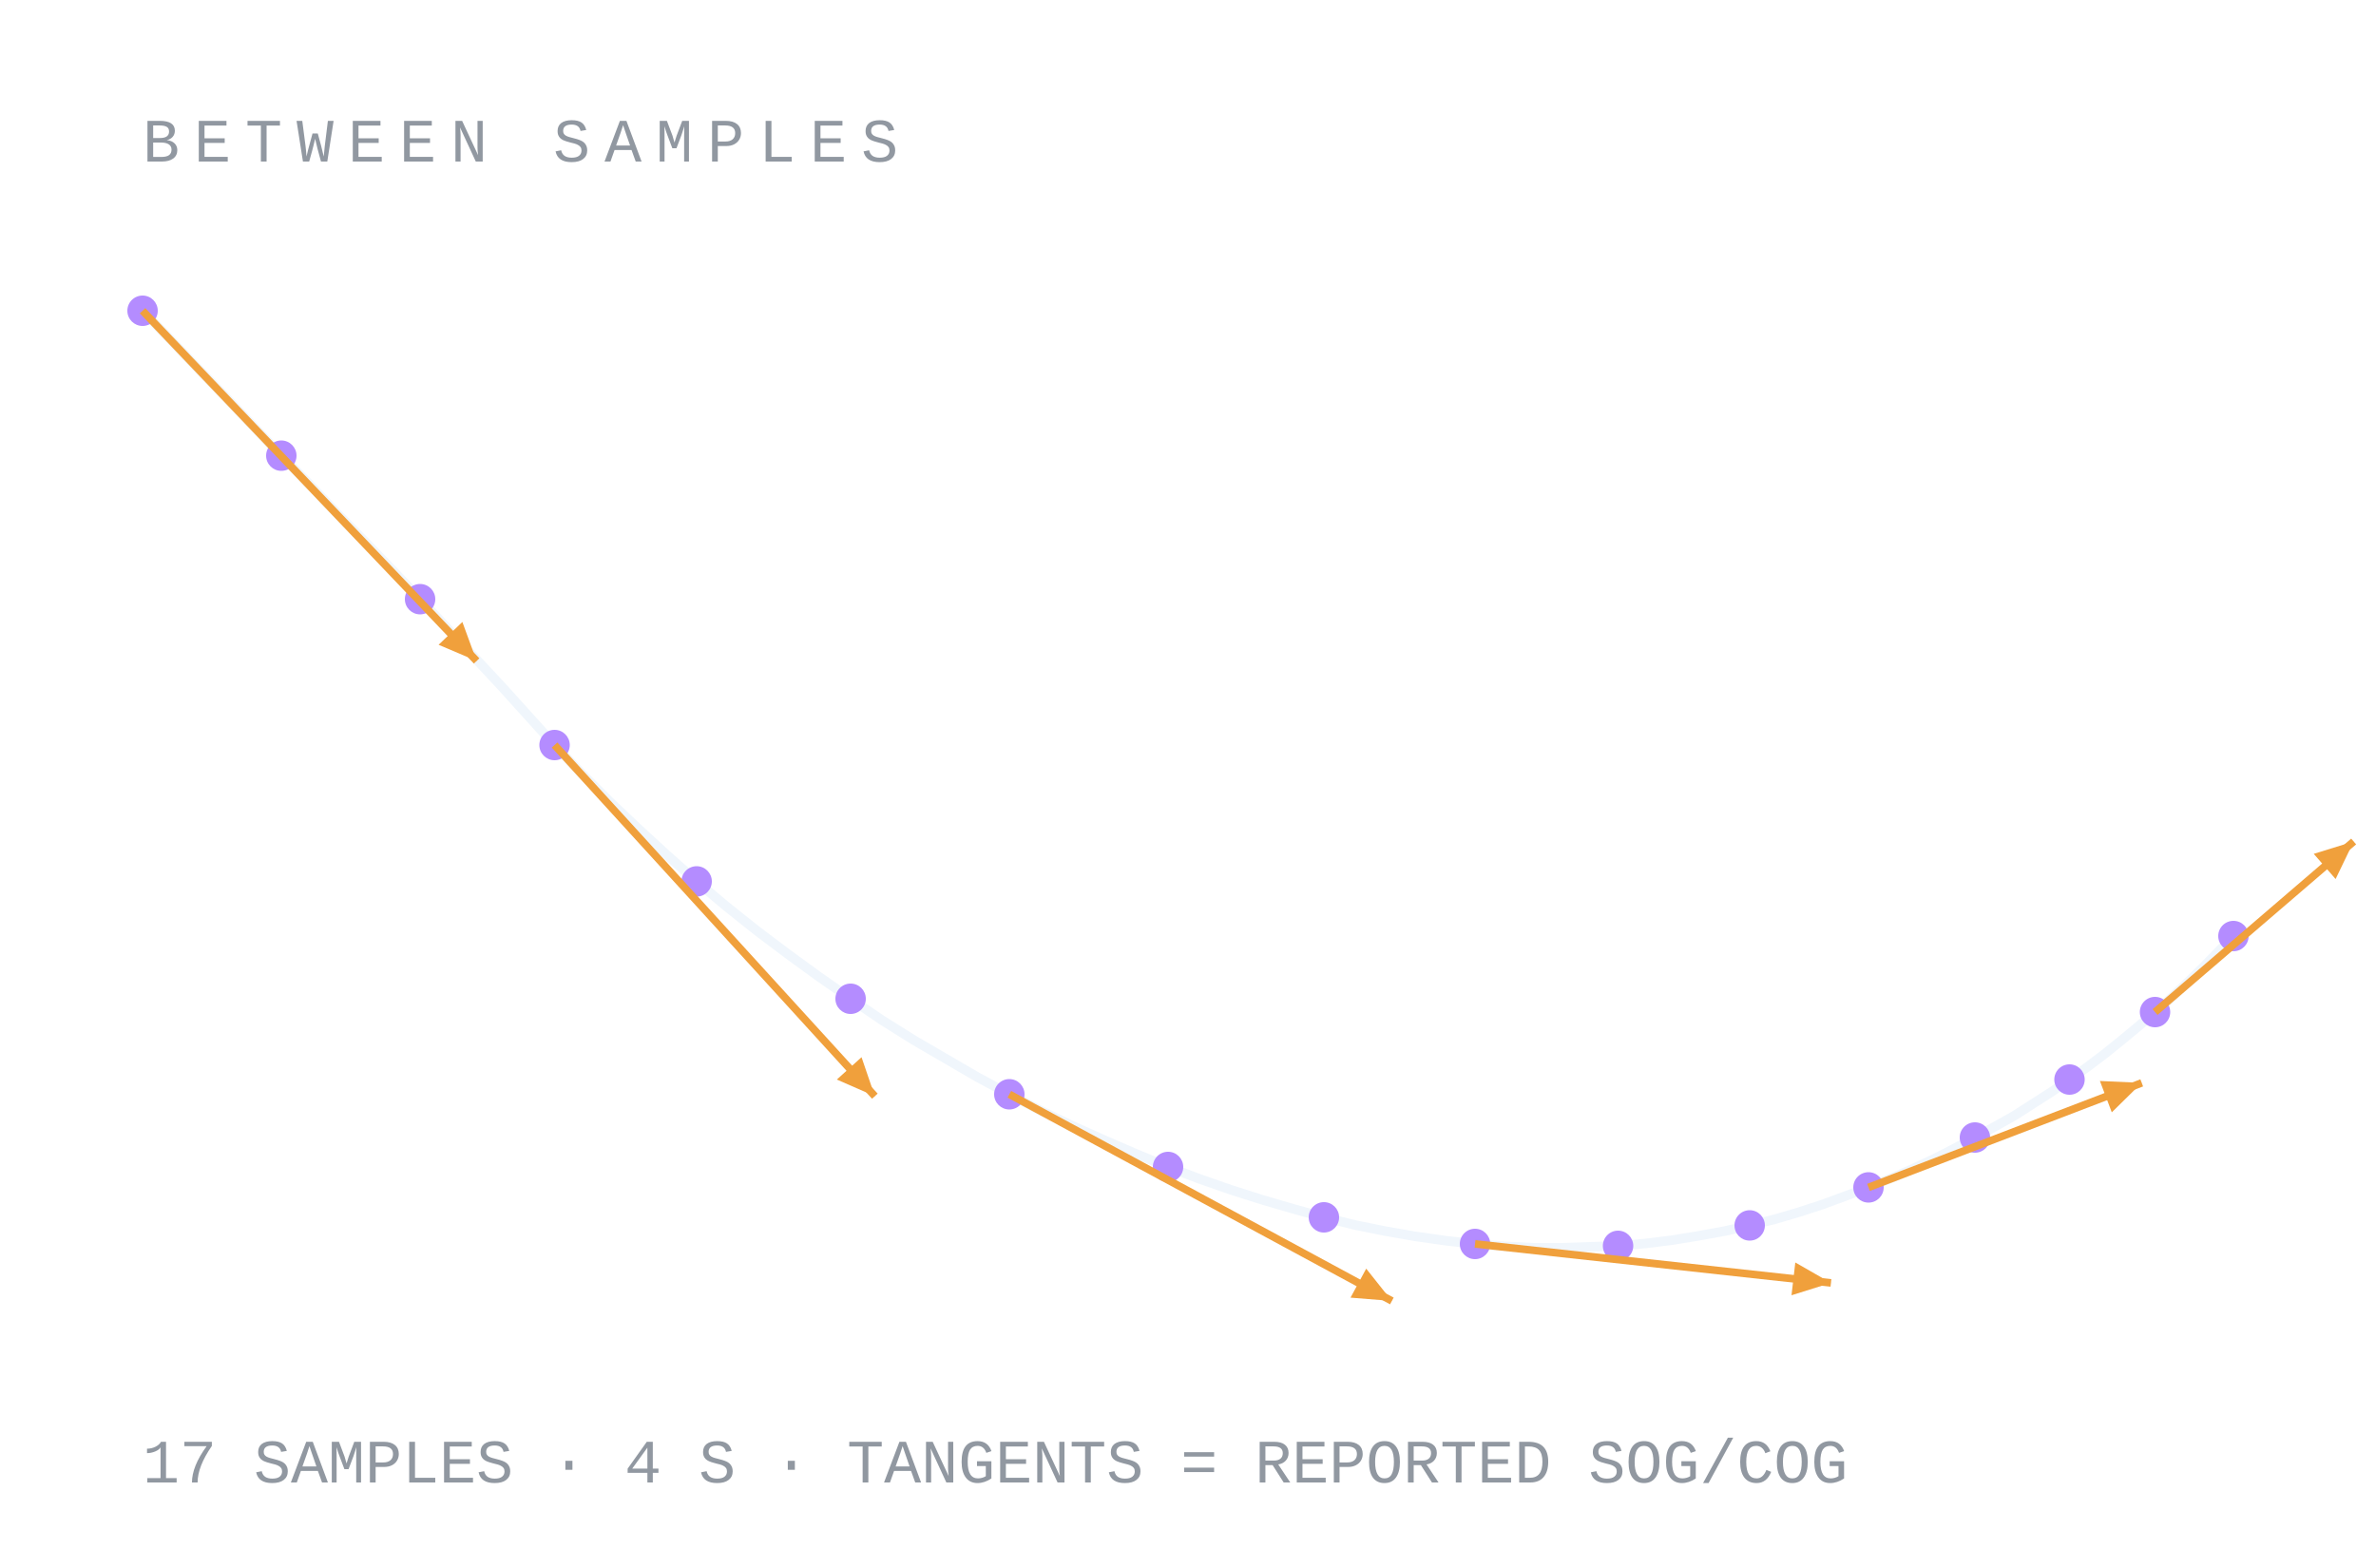
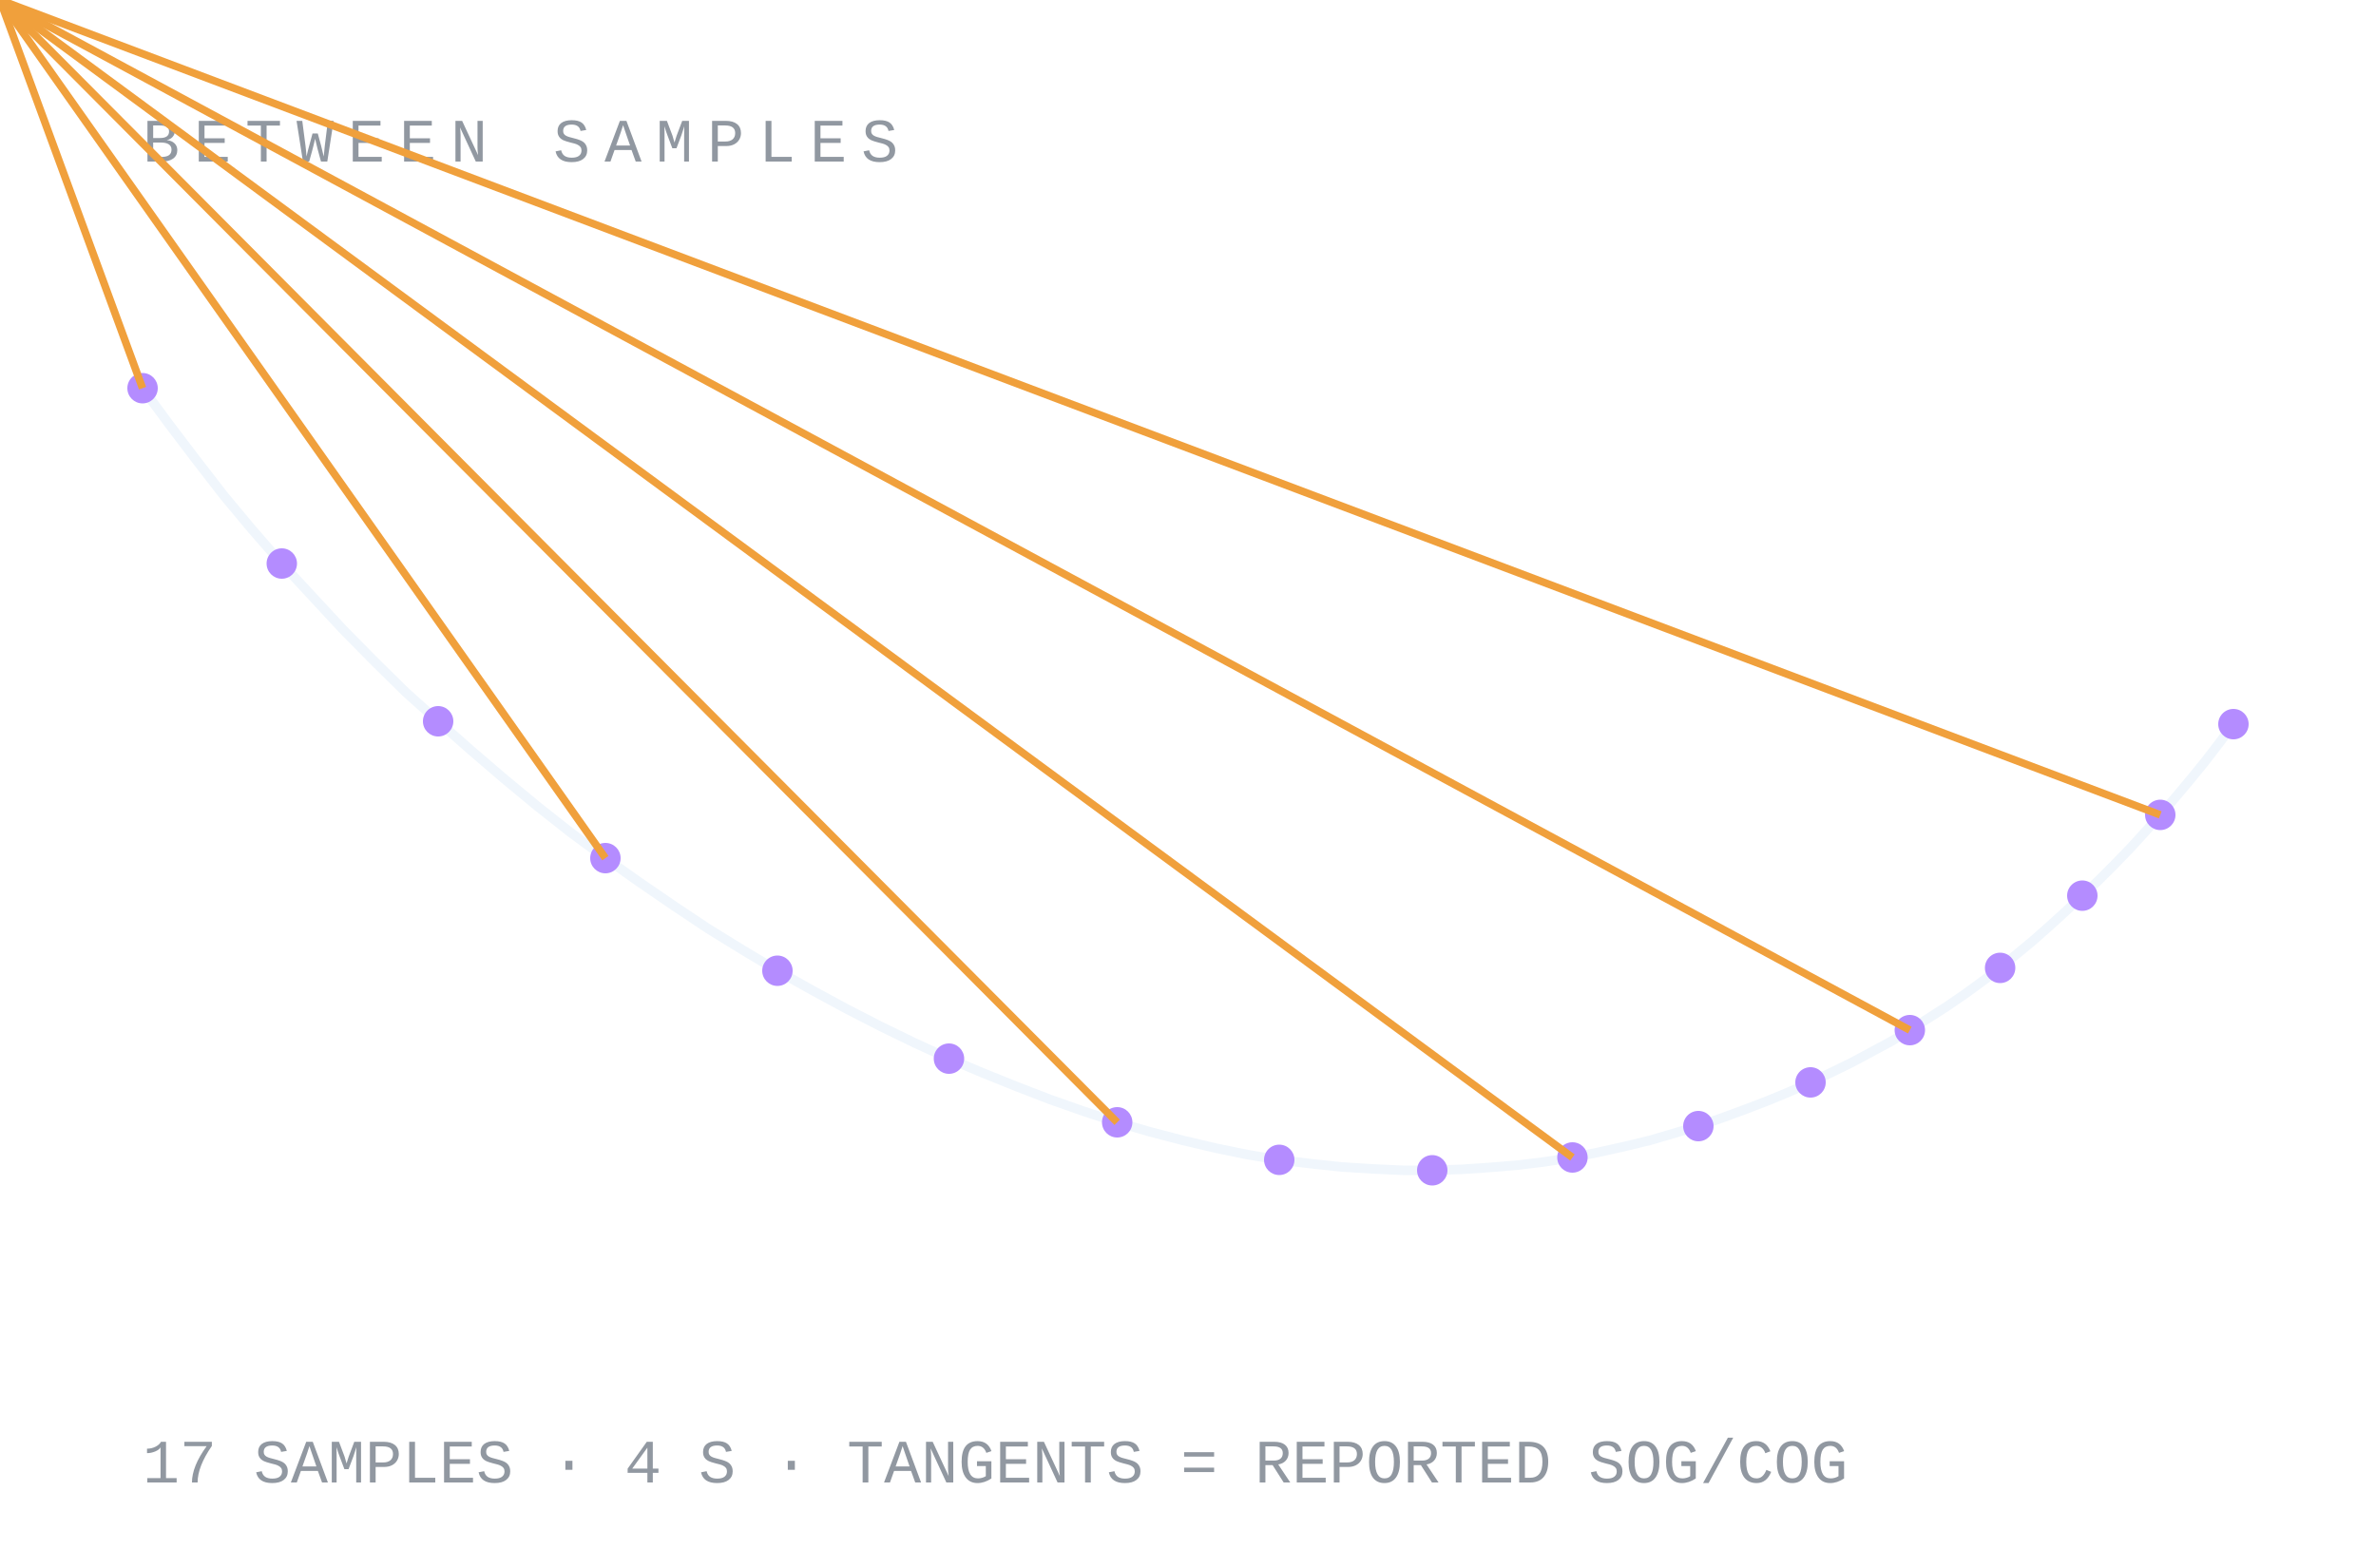
<svg xmlns="http://www.w3.org/2000/svg" viewBox="0 0 500 330" width="500" height="330" role="img" aria-label="A real tack from the feed: 17 raw samples over 4 seconds as dots, with the cubic Hermite curve the replay draws through them. Each amber arrow shows half a second of reported speed and course.">
  <style>
.track{stroke-dasharray:1000;animation:sail 12s linear infinite}
@keyframes sail{0%{stroke-dashoffset:1000}72%{stroke-dashoffset:0}100%{stroke-dashoffset:0}}
@media (prefers-reduced-motion:reduce){*{animation:none!important}.track{stroke-dashoffset:0}}
</style>
  <text x="30" y="34" font-family="ui-monospace,'SF Mono','Cascadia Mono',Menlo,Consolas,'Liberation Mono',monospace" font-size="13" letter-spacing="3" fill="#9198a1">BETWEEN SAMPLES</text>
-   <path d="M30.0 65.4L35.9 71.5L41.7 77.6L47.6 83.7L53.4 89.8L59.2 95.9L65.1 101.9L70.9 108.0L76.8 114.0L82.6 120.0L88.4 126.1L94.1 132.2L99.8 138.3L105.5 144.4L111.1 150.6L116.7 156.8L122.4 162.8L128.3 168.7L134.3 174.4L140.4 180.0L146.6 185.5L152.9 190.8L159.3 195.9L165.8 200.8L172.4 205.6L179.0 210.2L185.6 214.7L192.3 218.9L199.0 222.8L205.7 226.7L212.4 230.3L219.1 233.8L225.8 237.0L232.5 240.0L239.2 242.9L245.8 245.6L252.4 248.1L259.0 250.4L265.6 252.5L272.1 254.4L278.6 256.2L285.1 257.8L291.5 259.1L297.8 260.2L304.1 261.1L310.4 261.8L316.6 262.3L322.7 262.6L328.7 262.6L334.6 262.4L340.5 262.2L346.3 261.7L351.9 261.0L357.4 260.1L362.9 259.1L368.2 257.9L373.5 256.6L378.6 255.1L383.5 253.5L388.4 251.7L393.2 249.9L397.9 248.0L402.5 246.0L407.0 243.9L411.3 241.7L415.6 239.4L419.8 237.1L423.9 234.8L427.8 232.3L431.7 229.8L435.5 227.2L439.2 224.6L442.9 221.8L446.5 218.9L450.0 216.0L453.5 213.0L456.9 210.0L460.3 206.8L463.6 203.6L466.8 200.3L470.0 197.0" fill="none" stroke="#f0f6fc" stroke-width="2" class="track" pathLength="1000" />
-   <circle cx="30.0" cy="65.4" r="3.2" fill="#b48cff" />
-   <circle cx="59.2" cy="95.9" r="3.2" fill="#b48cff" />
-   <circle cx="88.4" cy="126.1" r="3.2" fill="#b48cff" />
-   <circle cx="116.7" cy="156.8" r="3.2" fill="#b48cff" />
-   <circle cx="146.6" cy="185.5" r="3.2" fill="#b48cff" />
-   <circle cx="179.0" cy="210.2" r="3.2" fill="#b48cff" />
-   <circle cx="212.4" cy="230.3" r="3.2" fill="#b48cff" />
-   <circle cx="245.8" cy="245.6" r="3.2" fill="#b48cff" />
-   <circle cx="278.6" cy="256.2" r="3.2" fill="#b48cff" />
-   <circle cx="310.4" cy="261.8" r="3.2" fill="#b48cff" />
-   <circle cx="340.5" cy="262.2" r="3.2" fill="#b48cff" />
-   <circle cx="368.2" cy="257.9" r="3.2" fill="#b48cff" />
-   <circle cx="393.2" cy="249.9" r="3.2" fill="#b48cff" />
-   <circle cx="415.6" cy="239.4" r="3.2" fill="#b48cff" />
-   <circle cx="435.5" cy="227.2" r="3.2" fill="#b48cff" />
-   <circle cx="453.5" cy="213.0" r="3.2" fill="#b48cff" />
-   <circle cx="470.0" cy="197.0" r="3.2" fill="#b48cff" />
-   <line x1="30.0" y1="65.4" x2="100.3" y2="139.1" stroke="#f0a03c" stroke-width="1.6" />
-   <polygon points="100.3,139.1 97.3,130.9 92.3,135.7" fill="#f0a03c" />
-   <line x1="116.7" y1="156.8" x2="184.1" y2="230.7" stroke="#f0a03c" stroke-width="1.6" />
-   <polygon points="184.1,230.7 181.3,222.5 176.1,227.2" fill="#f0a03c" />
-   <line x1="212.4" y1="230.3" x2="292.9" y2="273.8" stroke="#f0a03c" stroke-width="1.6" />
-   <polygon points="292.9,273.8 287.5,267.0 284.2,273.1" fill="#f0a03c" />
-   <line x1="310.4" y1="261.8" x2="385.3" y2="270.0" stroke="#f0a03c" stroke-width="1.6" />
-   <polygon points="385.3,270.0 377.8,265.7 377.0,272.6" fill="#f0a03c" />
-   <line x1="393.2" y1="249.9" x2="450.7" y2="227.9" stroke="#f0a03c" stroke-width="1.6" />
-   <polygon points="450.7,227.9 441.9,227.5 444.4,234.1" fill="#f0a03c" />
-   <line x1="453.5" y1="213.0" x2="495.3" y2="177.1" stroke="#f0a03c" stroke-width="1.6" />
-   <polygon points="495.3,177.1 486.9,179.7 491.5,185.0" fill="#f0a03c" />
+   <path d="M30.0 81.7L35.6 89.3L41.3 96.8L47.1 104.3L53.1 111.5L59.3 118.6L65.7 125.5L72.1 132.4L78.7 139.1L85.3 145.6L92.2 151.8L99.1 157.9L106.1 163.9L113.1 169.7L120.2 175.3L127.4 180.6L134.6 185.7L141.9 190.7L149.1 195.5L156.4 200.0L163.6 204.3L170.9 208.4L178.1 212.3L185.3 216.0L192.5 219.5L199.7 222.8L206.8 225.8L214.0 228.7L221.0 231.4L228.1 233.9L235.1 236.2L242.0 238.2L248.9 240.0L255.7 241.6L262.5 243.0L269.2 244.1L275.8 244.9L282.4 245.6L288.8 246.0L295.2 246.3L301.4 246.3L307.5 246.1L313.5 245.7L319.5 245.2L325.2 244.5L330.9 243.6L336.4 242.5L341.8 241.3L347.2 240.0L352.3 238.5L357.4 237.0L362.3 235.3L367.2 233.5L371.9 231.7L376.5 229.8L381.0 227.8L385.4 225.7L389.7 223.6L393.8 221.4L397.9 219.2L401.9 216.8L405.8 214.3L409.7 211.8L413.5 209.2L417.2 206.5L420.9 203.7L424.4 200.8L427.9 197.9L431.4 194.8L434.8 191.7L438.2 188.5L441.6 185.3L444.9 182.0L448.2 178.6L451.4 175.1L454.6 171.5L457.8 167.8L460.9 164.1L464.0 160.3L467.0 156.4L470.0 152.4" fill="none" stroke="#f0f6fc" stroke-width="2" class="track" pathLength="1000" />
+   <circle cx="30.0" cy="81.7" r="3.2" fill="#b48cff" />
+   <circle cx="59.3" cy="118.6" r="3.2" fill="#b48cff" />
+   <circle cx="92.2" cy="151.8" r="3.2" fill="#b48cff" />
+   <circle cx="127.4" cy="180.6" r="3.2" fill="#b48cff" />
+   <circle cx="163.6" cy="204.3" r="3.2" fill="#b48cff" />
+   <circle cx="199.7" cy="222.8" r="3.2" fill="#b48cff" />
+   <circle cx="235.1" cy="236.2" r="3.2" fill="#b48cff" />
+   <circle cx="269.2" cy="244.1" r="3.2" fill="#b48cff" />
+   <circle cx="301.4" cy="246.3" r="3.2" fill="#b48cff" />
+   <circle cx="330.9" cy="243.6" r="3.2" fill="#b48cff" />
+   <circle cx="357.4" cy="237.0" r="3.2" fill="#b48cff" />
+   <circle cx="381.0" cy="227.8" r="3.2" fill="#b48cff" />
+   <circle cx="401.9" cy="216.8" r="3.2" fill="#b48cff" />
+   <circle cx="420.9" cy="203.7" r="3.2" fill="#b48cff" />
+   <circle cx="438.2" cy="188.5" r="3.2" fill="#b48cff" />
+   <circle cx="454.6" cy="171.5" r="3.2" fill="#b48cff" />
+   <circle cx="470.0" cy="152.4" r="3.2" fill="#b48cff" />
+   <line x1="30.0" y1="81.7" x2="NaN" y2="NaN" stroke="#f0a03c" stroke-width="1.6" />
+   <polygon points="NaN,NaN NaN,NaN NaN,NaN" fill="#f0a03c" />
+   <line x1="127.4" y1="180.6" x2="NaN" y2="NaN" stroke="#f0a03c" stroke-width="1.6" />
+   <polygon points="NaN,NaN NaN,NaN NaN,NaN" fill="#f0a03c" />
+   <line x1="235.1" y1="236.2" x2="NaN" y2="NaN" stroke="#f0a03c" stroke-width="1.6" />
+   <polygon points="NaN,NaN NaN,NaN NaN,NaN" fill="#f0a03c" />
+   <line x1="330.9" y1="243.6" x2="NaN" y2="NaN" stroke="#f0a03c" stroke-width="1.6" />
+   <polygon points="NaN,NaN NaN,NaN NaN,NaN" fill="#f0a03c" />
+   <line x1="401.9" y1="216.8" x2="NaN" y2="NaN" stroke="#f0a03c" stroke-width="1.6" />
+   <polygon points="NaN,NaN NaN,NaN NaN,NaN" fill="#f0a03c" />
+   <line x1="454.6" y1="171.5" x2="NaN" y2="NaN" stroke="#f0a03c" stroke-width="1.6" />
+   <polygon points="NaN,NaN NaN,NaN NaN,NaN" fill="#f0a03c" />
  <text x="30" y="312" font-family="ui-monospace,'SF Mono','Cascadia Mono',Menlo,Consolas,'Liberation Mono',monospace" font-size="13" fill="#9198a1">17 SAMPLES · 4 S · TANGENTS = REPORTED SOG/COG</text>
</svg>
